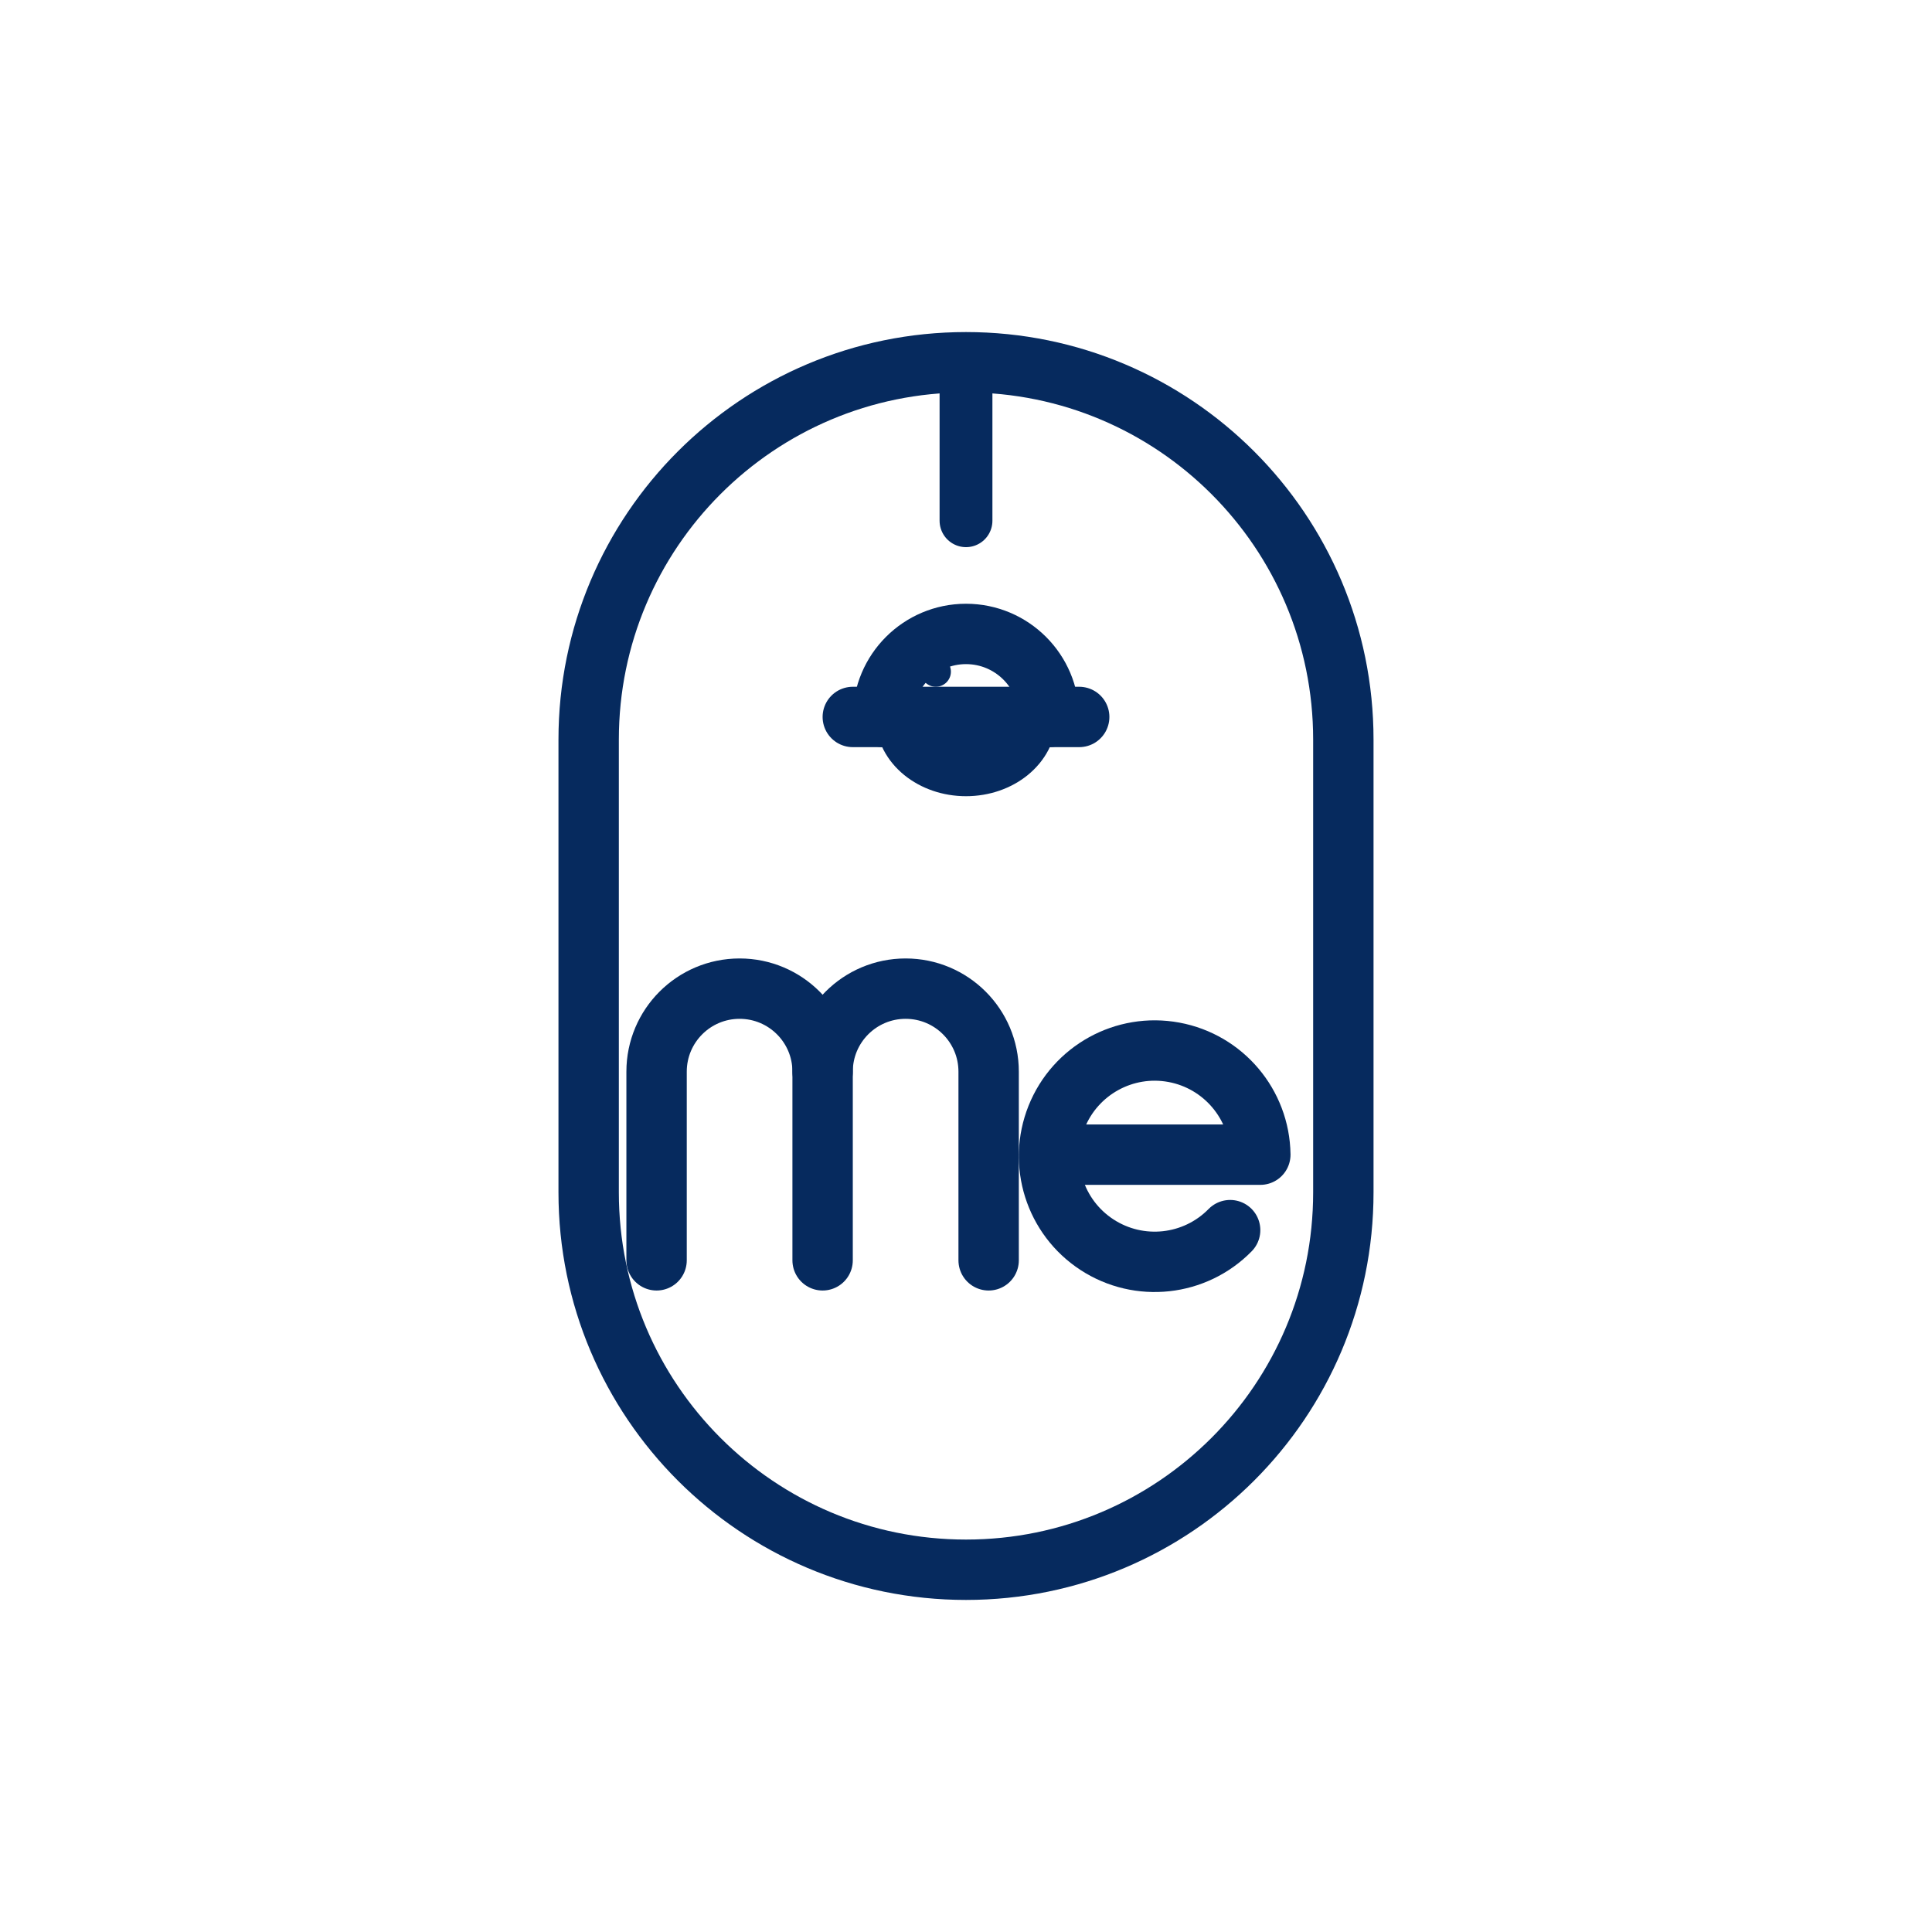
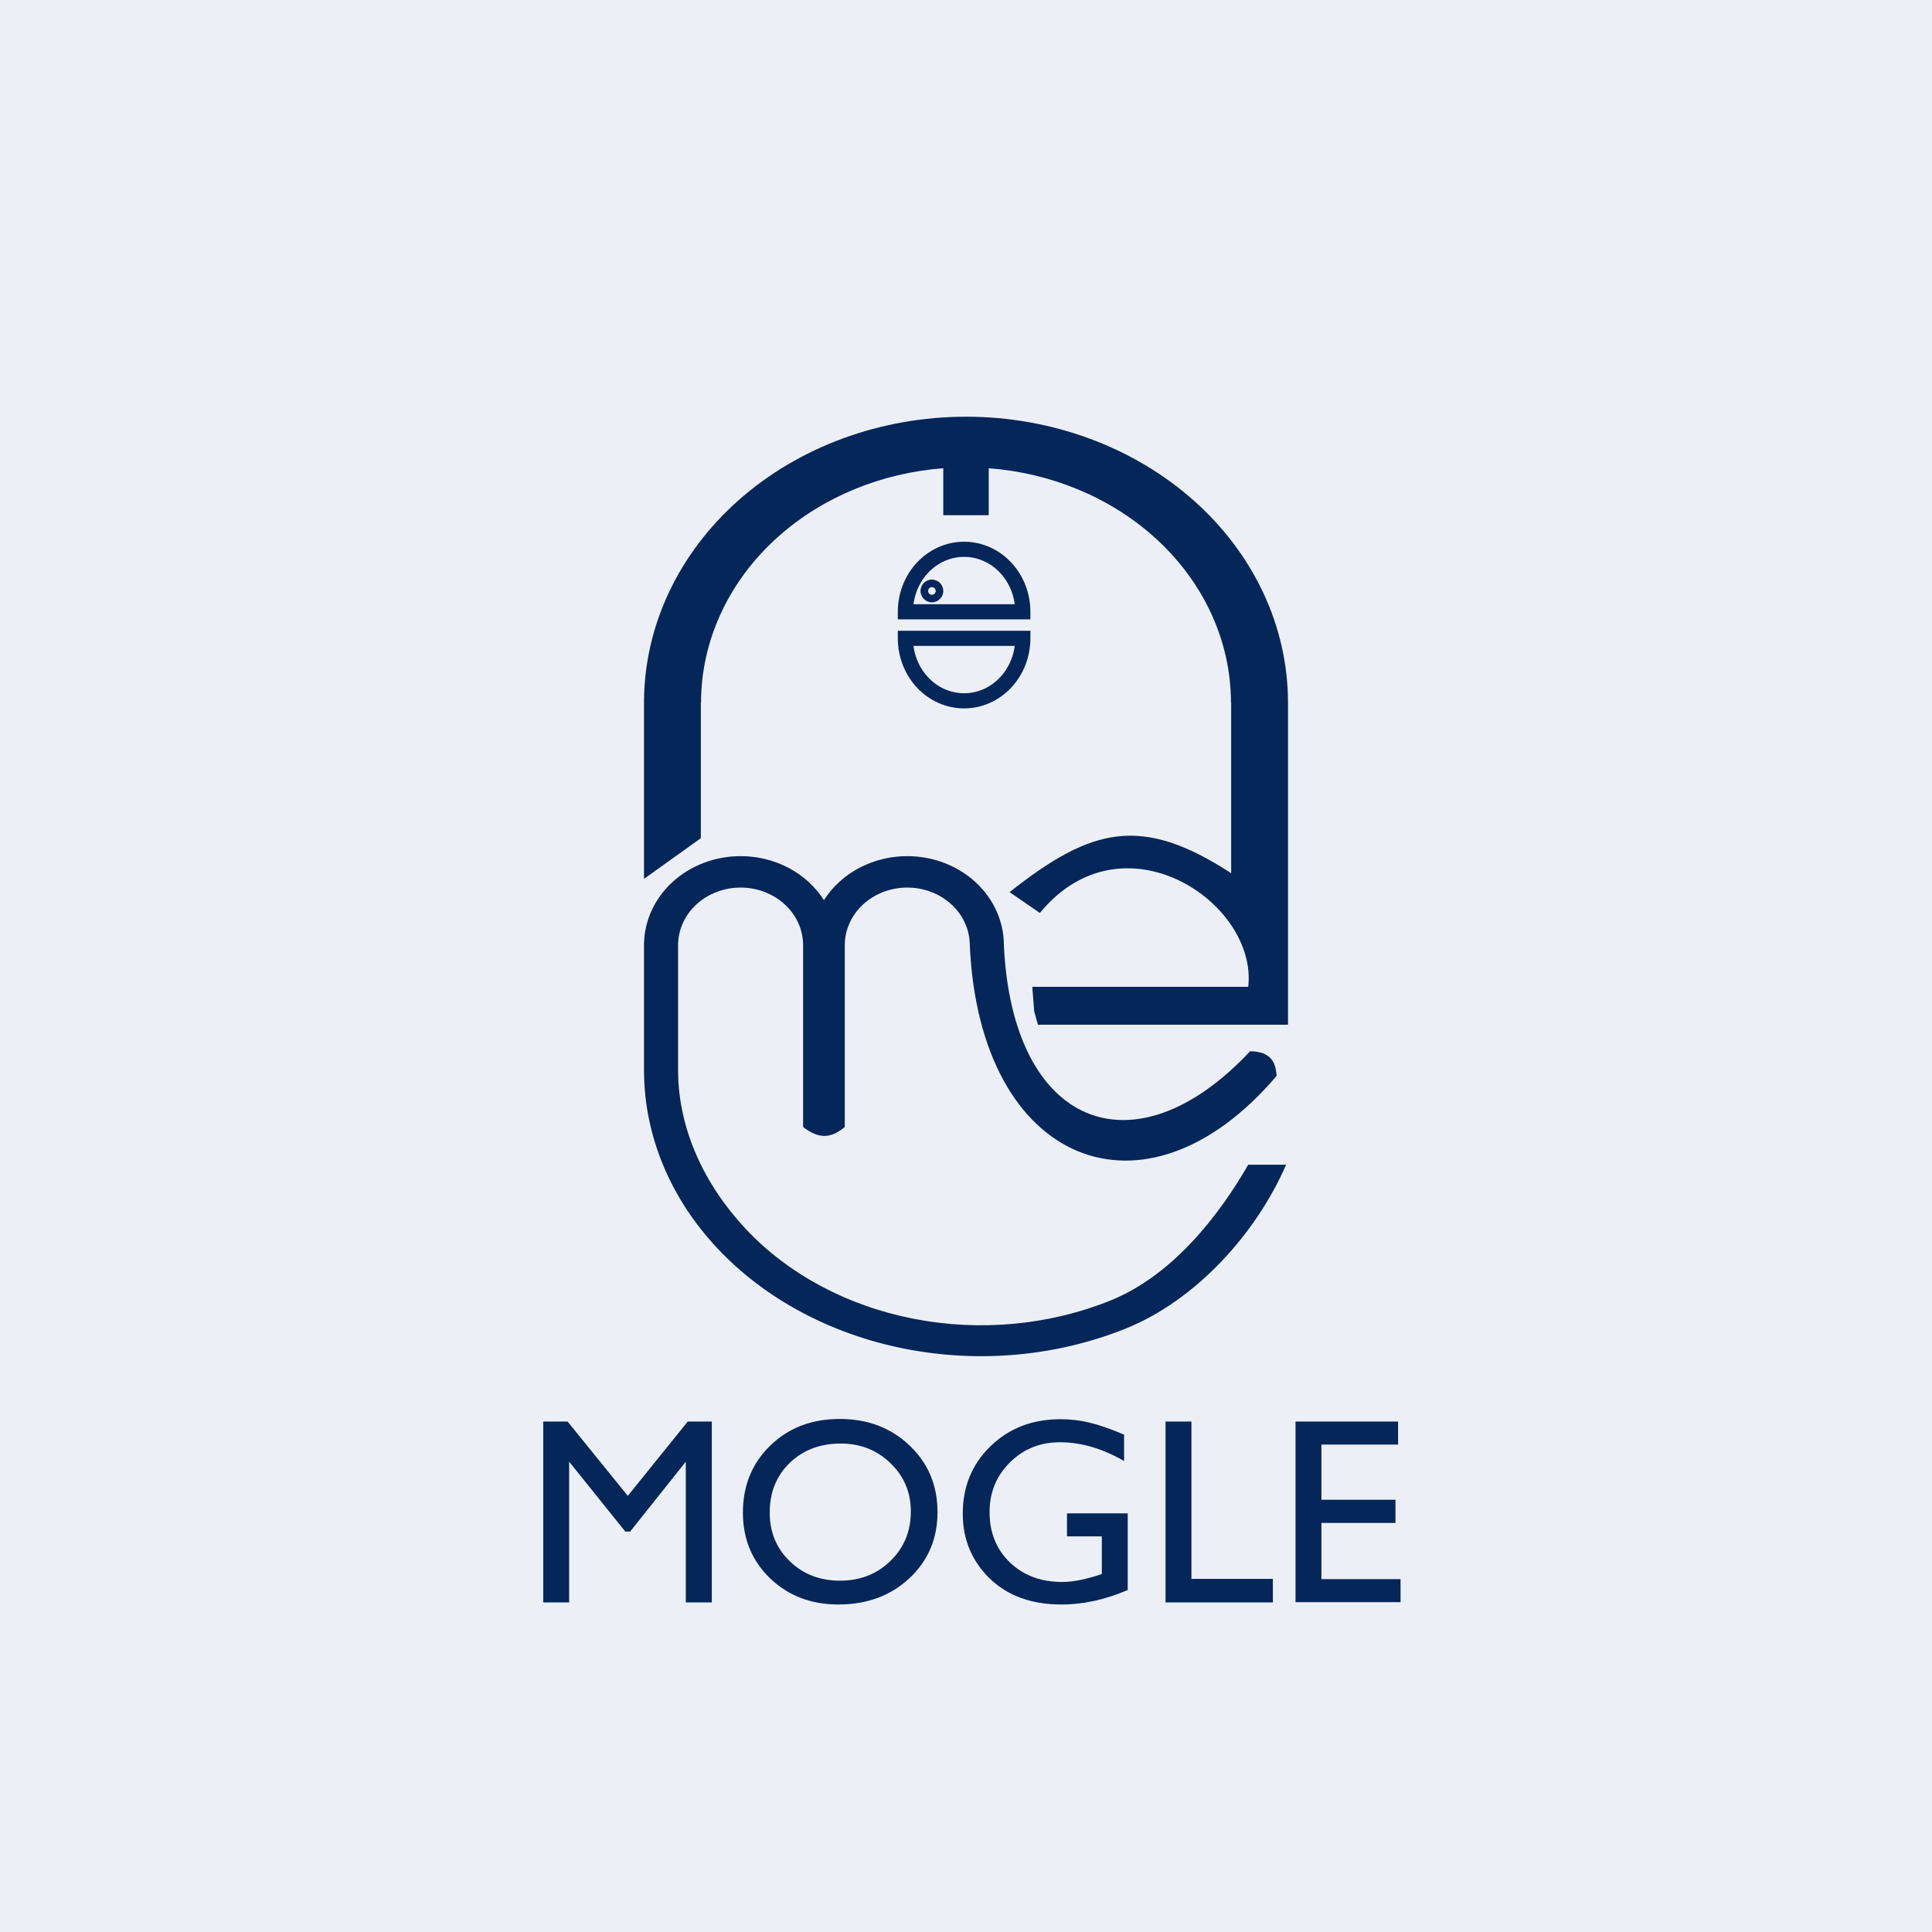
- <svg xmlns="http://www.w3.org/2000/svg" viewBox="0 0 512 512" role="img" aria-label="MOGLE">
-   <g fill="none" stroke="#062a5e" stroke-width="16" stroke-linecap="round" stroke-linejoin="round">
-     <rect x="156" y="96" width="200" height="320" rx="100" />
-     <path d="M256 104 V138" stroke-width="14" />
-     <path d="M234 190 a22 22 0 0 1 44 0" />
-     <path d="M226 190 H286" />
-     <path d="M240 190 a16 13 0 0 0 32 0" />
-     <g transform="translate(-12 0)">
-       <path d="M186 334 V284 a22 22 0 0 1 44 0 V334" />
-       <path d="M230 284 a22 22 0 0 1 44 0 V334" />
-       <path d="M290 306 H346 A28 28 0 1 0 338 326" />
-     </g>
-   </g>
-   <circle cx="248" cy="178" r="4" fill="#062a5e" />
+ <svg xmlns="http://www.w3.org/2000/svg" width="510" height="510" viewBox="0 0 510 510" fill="none">
+   <rect width="510" height="510" fill="#ECF0F6" />
+   <path d="M239.5 226C246.263 226 252.749 228.476 257.531 232.883C262.313 237.29 265 243.267 265 249.5C267.204 297.421 299.374 310.239 330 277.5C336.287 277.578 336.77 281.408 337 284C302.184 324.986 258.601 307.427 256 249.5H255.998C255.998 245.468 254.26 241.6 251.166 238.749C248.072 235.898 243.876 234.296 239.5 234.296C235.124 234.296 230.928 235.898 227.834 238.749C224.74 241.6 223.002 245.468 223.002 249.5H223V297.5C219.26 300.637 216.07 300.64 212 297.5V249.5H211.998C211.998 245.468 210.26 241.6 207.166 238.749C204.072 235.898 199.876 234.296 195.5 234.296C191.124 234.296 186.928 235.898 183.834 238.749C180.74 241.6 179.002 245.468 179.002 249.5H179V282.5L179.005 283.214C179.211 298.189 185.873 312.692 196.873 324.423C208.047 336.34 223.653 344.692 241.144 348.117C258.634 351.542 276.976 349.838 293.178 343.282C309.379 336.726 321.632 321.145 329.5 307.458H339.5C331.5 325.88 315.481 343.295 297.317 350.645C279.154 357.995 258.589 359.906 238.98 356.065C219.372 352.225 201.876 342.86 189.349 329.5C176.943 316.27 170.135 299.895 170.003 283H170V249H170.007C170.146 242.949 172.815 237.172 177.469 232.883C182.251 228.476 188.737 226 195.5 226C202.263 226 208.749 228.476 213.531 232.883C215.081 234.311 216.41 235.905 217.5 237.619C218.59 235.905 219.919 234.311 221.469 232.883C226.251 228.476 232.737 226 239.5 226ZM255 110C277.543 110 299.164 117.954 315.104 132.113C331.029 146.258 339.981 165.438 339.999 185.44L340 185.441V270.5H274L273 266.995L272.5 260.5H329.5C332.063 238.182 296.346 214.337 274.5 241L266.5 235.5C288.149 218.423 301.225 215.051 325 230.5V185.5H324.944C324.944 169.023 317.575 153.22 304.458 141.569C292.763 131.181 277.352 124.851 261 123.601V136H249V123.601C232.648 124.851 217.237 131.181 205.542 141.569C192.425 153.22 185.056 169.023 185.056 185.5H185V221.269L170 232V184.5H170.008C170.301 164.838 179.221 146.036 194.896 132.113C210.836 117.954 232.457 110 255 110ZM272 168.5C272 173.367 270.185 178.059 266.918 181.536C263.647 185.018 259.183 187 254.5 187C249.817 187 245.353 185.018 242.082 181.536C238.815 178.059 237 173.367 237 168.5V166.5H272V168.5ZM241.13 170.5C241.537 173.639 242.892 176.557 244.997 178.798C247.54 181.505 250.961 183 254.5 183C258.039 183 261.46 181.505 264.003 178.798C266.108 176.557 267.463 173.639 267.87 170.5H241.13ZM254.5 143C259.183 143 263.647 144.982 266.918 148.464C270.185 151.941 272 156.633 272 161.5V163.5H237V161.5C237 156.633 238.815 151.941 242.082 148.464C245.353 144.982 249.817 143 254.5 143ZM254.5 147C250.961 147 247.54 148.495 244.997 151.202C242.892 153.443 241.537 156.361 241.13 159.5H267.87C267.463 156.361 266.108 153.443 264.003 151.202C261.46 148.495 258.039 147 254.5 147ZM246 153C247.657 153 249 154.343 249 156C249 157.657 247.657 159 246 159C244.343 159 243 157.657 243 156C243 154.343 244.343 153 246 153ZM246 155C245.448 155 245 155.448 245 156C245 156.552 245.448 157 246 157C246.552 157 247 156.552 247 156C247 155.448 246.552 155 246 155Z" fill="#052659" />
+   <path d="M181.548 375.251H187.905V423H181.035V385.847L166.338 404.304H165.073L150.239 385.847V423H143.403V375.251H149.829L165.723 394.87L181.548 375.251ZM221.675 374.567C229.058 374.567 235.199 376.903 240.098 381.574C245.02 386.245 247.48 392.102 247.48 399.143C247.48 406.184 244.997 412.017 240.029 416.643C235.085 421.245 228.841 423.547 221.299 423.547C214.098 423.547 208.094 421.245 203.286 416.643C198.501 412.017 196.108 406.229 196.108 399.279C196.108 392.147 198.524 386.245 203.354 381.574C208.185 376.903 214.292 374.567 221.675 374.567ZM221.948 381.062C216.479 381.062 211.979 382.771 208.447 386.188C204.938 389.606 203.184 393.97 203.184 399.279C203.184 404.429 204.95 408.713 208.481 412.131C212.013 415.549 216.434 417.258 221.743 417.258C227.075 417.258 231.519 415.515 235.073 412.028C238.651 408.542 240.439 404.201 240.439 399.006C240.439 393.947 238.651 389.698 235.073 386.257C231.519 382.793 227.144 381.062 221.948 381.062ZM281.66 399.484H297.69V419.719C291.812 422.271 285.978 423.547 280.19 423.547C272.284 423.547 265.96 421.245 261.221 416.643C256.504 412.017 254.146 406.32 254.146 399.553C254.146 392.421 256.595 386.485 261.494 381.745C266.393 377.006 272.534 374.636 279.917 374.636C282.606 374.636 285.158 374.932 287.573 375.524C289.989 376.094 293.042 377.154 296.733 378.703V385.676C291.037 382.372 285.386 380.72 279.78 380.72C274.562 380.72 270.164 382.497 266.587 386.052C263.009 389.606 261.221 393.97 261.221 399.143C261.221 404.566 263.009 408.998 266.587 412.438C270.164 415.879 274.767 417.6 280.396 417.6C283.13 417.6 286.4 416.973 290.205 415.72L290.854 415.515V405.568H281.66V399.484ZM307.671 375.251H314.507V416.779H336.006V423H307.671V375.251ZM341.987 375.251H369.058V381.335H348.823V395.896H368.374V402.014H348.823V416.848H369.707V422.932H341.987V375.251Z" fill="#052659" />
</svg>
